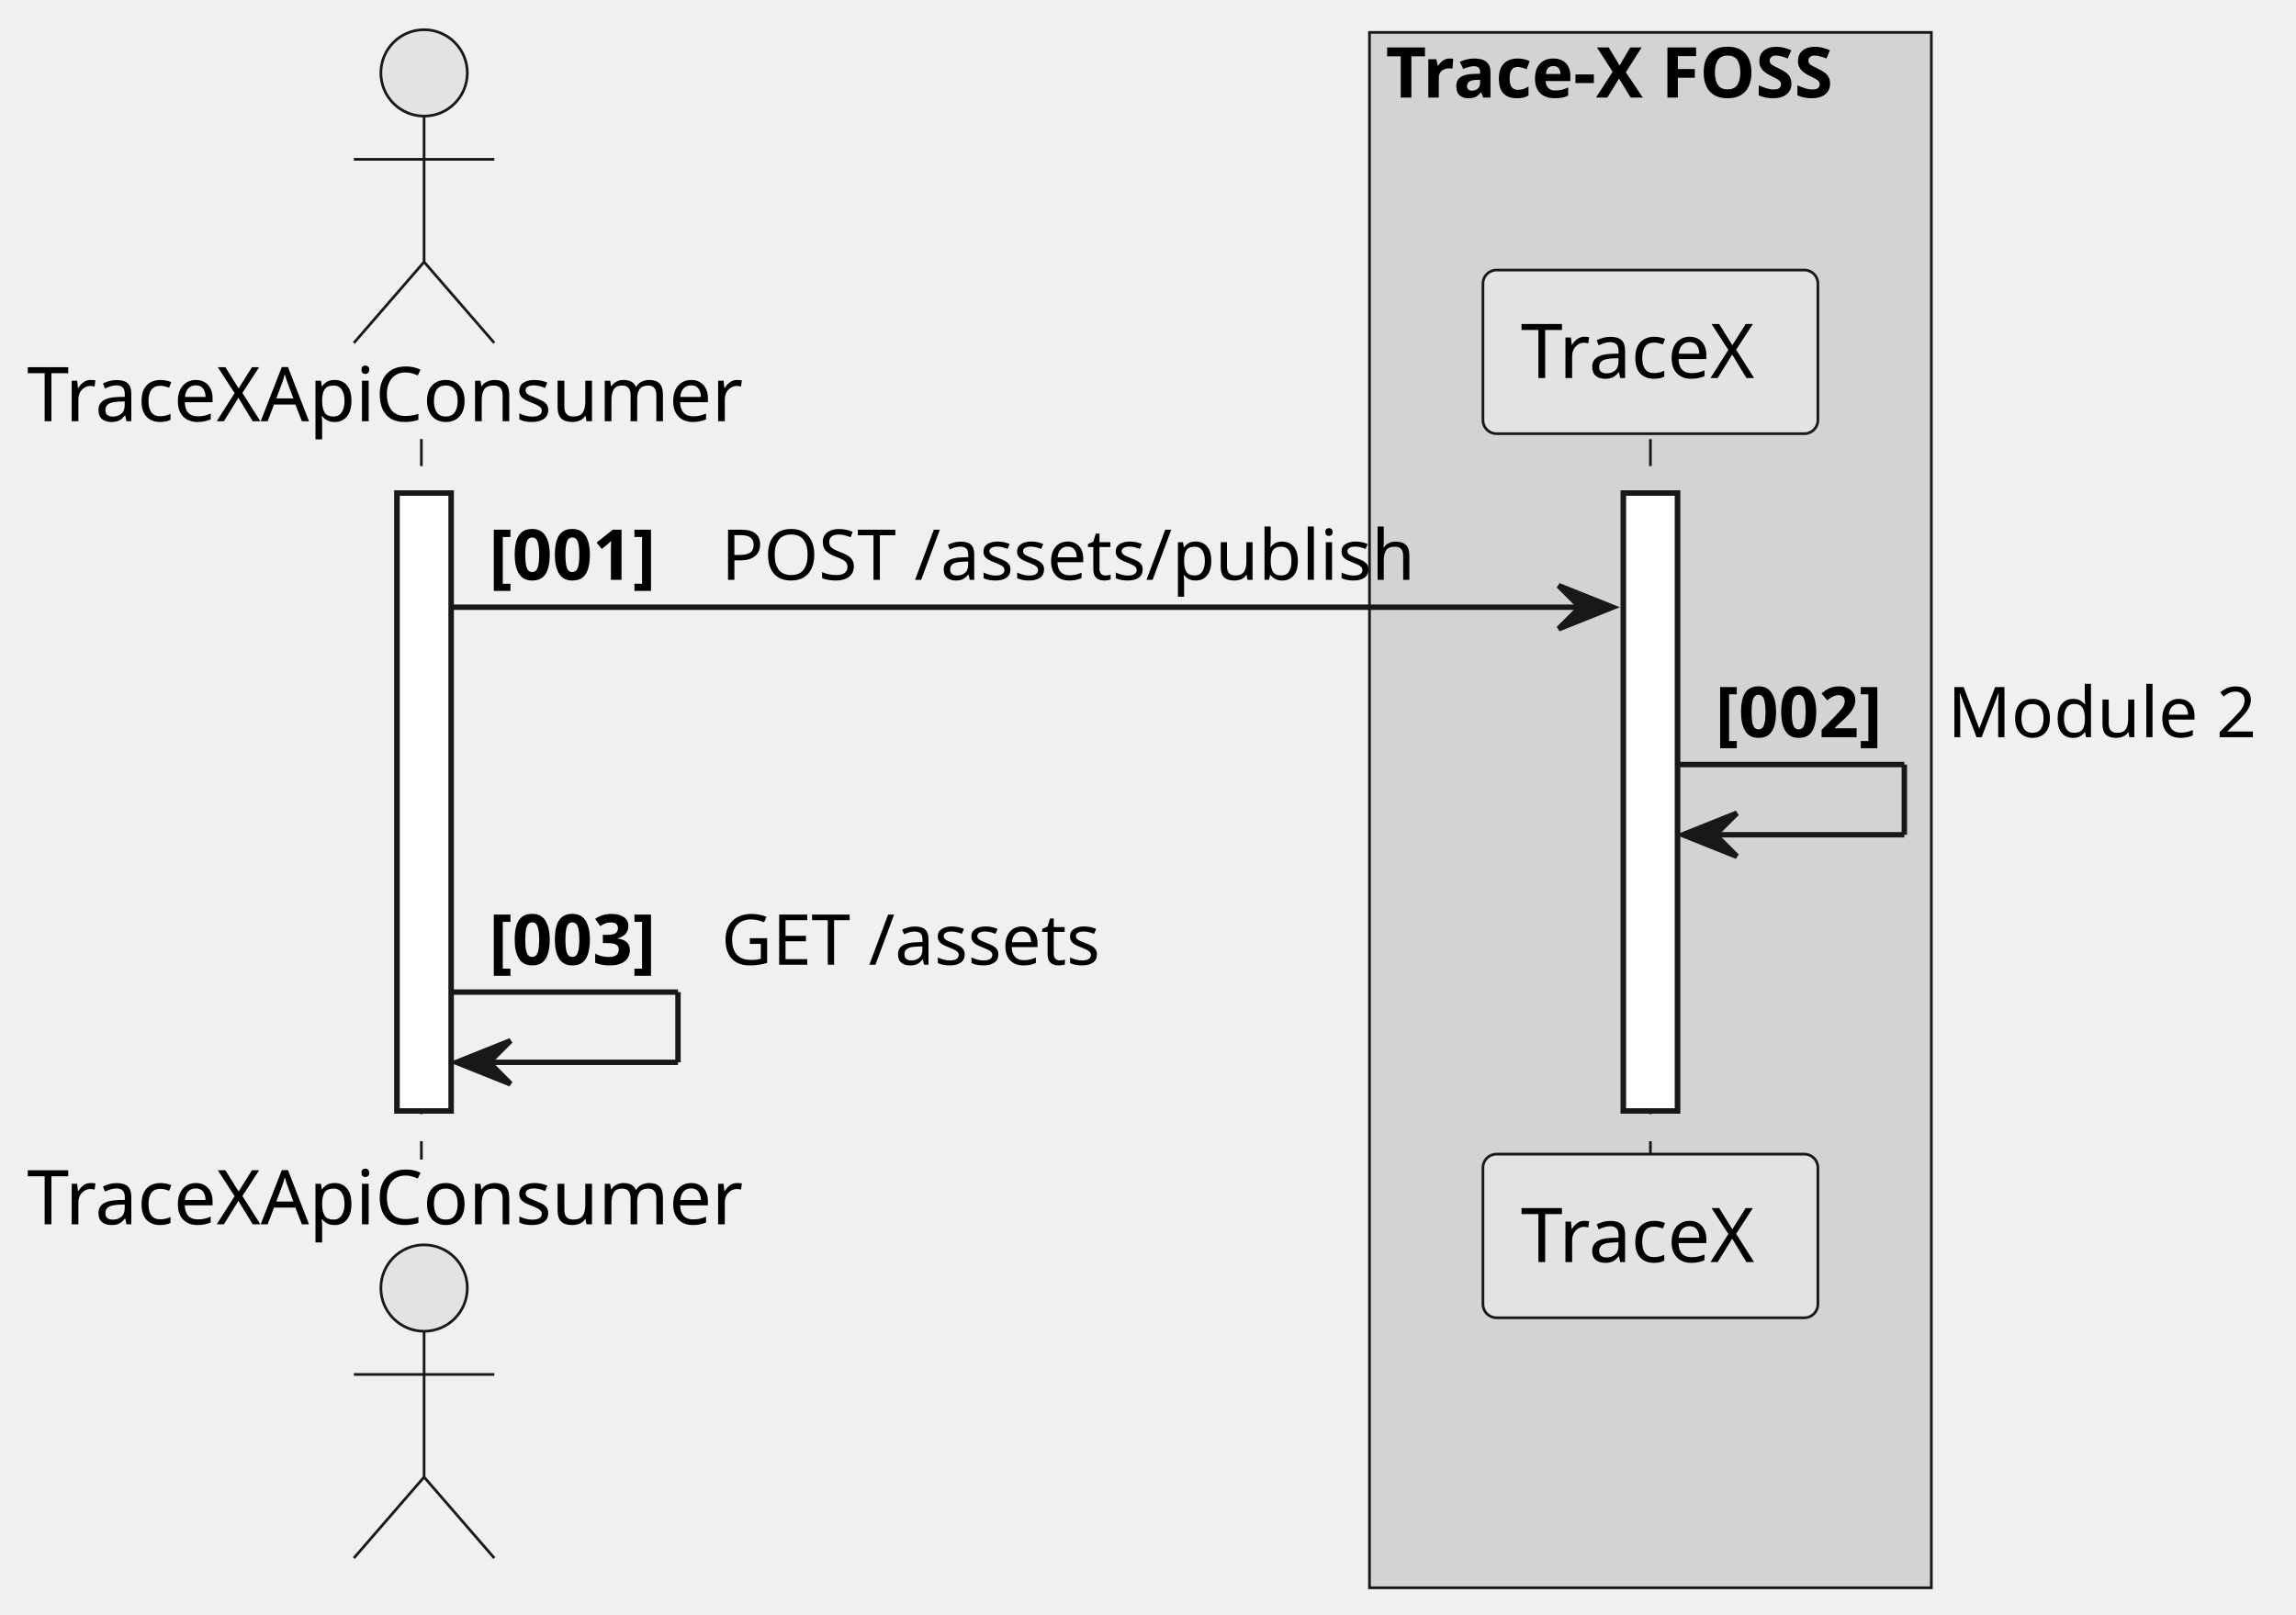
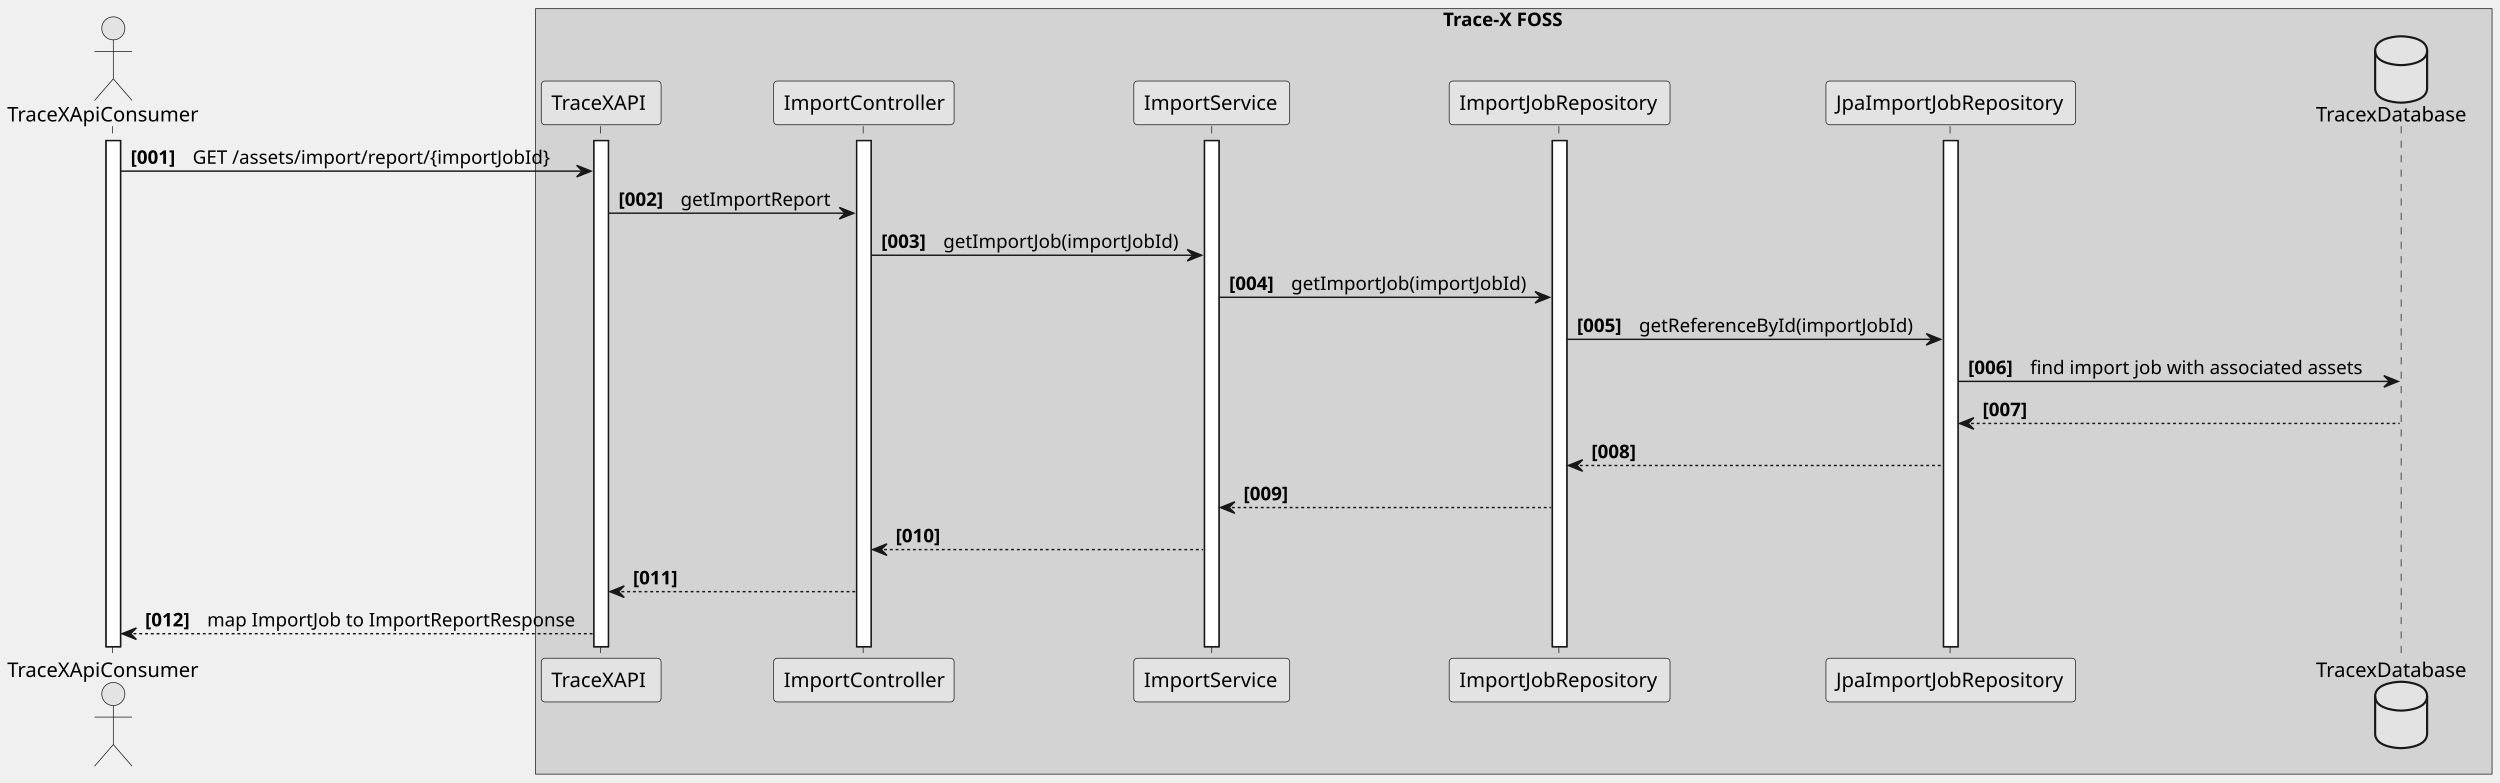
- <svg xmlns="http://www.w3.org/2000/svg" contentStyleType="text/css" height="299px" preserveAspectRatio="none" style="width:425px;height:299px;background:#FFFFFF;" version="1.1" viewBox="0 0 425 299" width="425px" zoomAndPan="magnify">
+ <svg xmlns="http://www.w3.org/2000/svg" contentStyleType="text/css" height="542px" preserveAspectRatio="none" style="width:1732px;height:542px;background:#FFFFFF;" version="1.1" viewBox="0 0 1732 542" width="1732px" zoomAndPan="magnify">
  <defs />
  <g>
-     <rect fill="#D3D3D3" height="287.992" style="stroke:#181818;stroke-width:0.5;" width="104" x="253.5" y="6" />
-     <text fill="#000000" font-family="sans-serif" font-size="13" font-weight="bold" lengthAdjust="spacing" textLength="98" x="256.5" y="18.067">Trace-X FOSS</text>
-     <rect fill="#FFFFFF" height="114.398" style="stroke:#181818;stroke-width:1.0;" width="10" x="73.5" y="91.297" />
-     <rect fill="#FFFFFF" height="114.398" style="stroke:#181818;stroke-width:1.0;" width="10" x="300.5" y="91.297" />
-     <line style="stroke:#181818;stroke-width:0.5;stroke-dasharray:5.0,5.0;" x1="78" x2="78" y1="81.297" y2="214.695" />
-     <line style="stroke:#181818;stroke-width:0.5;stroke-dasharray:5.0,5.0;" x1="305.5" x2="305.5" y1="81.297" y2="214.695" />
-     <text fill="#000000" font-family="sans-serif" font-size="14" lengthAdjust="spacing" textLength="141" x="5" y="77.995">TraceXApiConsumer</text>
-     <ellipse cx="78.5" cy="13.5" fill="#E3E3E3" rx="8" ry="8" style="stroke:#181818;stroke-width:0.5;" />
-     <path d="M78.5,21.5 L78.5,48.5 M65.5,29.5 L91.5,29.5 M78.5,48.5 L65.5,63.5 M78.5,48.5 L91.5,63.5 " fill="none" style="stroke:#181818;stroke-width:0.5;" />
-     <text fill="#000000" font-family="sans-serif" font-size="14" lengthAdjust="spacing" textLength="141" x="5" y="226.69">TraceXApiConsumer</text>
-     <ellipse cx="78.5" cy="238.492" fill="#E3E3E3" rx="8" ry="8" style="stroke:#181818;stroke-width:0.5;" />
-     <path d="M78.5,246.492 L78.5,273.492 M65.5,254.492 L91.5,254.492 M78.5,273.492 L65.5,288.492 M78.5,273.492 L91.5,288.492 " fill="none" style="stroke:#181818;stroke-width:0.5;" />
-     <rect fill="#E3E3E3" height="30.297" rx="2.5" ry="2.5" style="stroke:#181818;stroke-width:0.5;" width="62" x="274.5" y="50" />
-     <text fill="#000000" font-family="sans-serif" font-size="14" lengthAdjust="spacing" textLength="48" x="281.5" y="69.995">TraceX</text>
-     <rect fill="#E3E3E3" height="30.297" rx="2.5" ry="2.5" style="stroke:#181818;stroke-width:0.5;" width="62" x="274.5" y="213.695" />
-     <text fill="#000000" font-family="sans-serif" font-size="14" lengthAdjust="spacing" textLength="48" x="281.5" y="233.69">TraceX</text>
-     <rect fill="#FFFFFF" height="114.398" style="stroke:#181818;stroke-width:1.0;" width="10" x="73.5" y="91.297" />
-     <rect fill="#FFFFFF" height="114.398" style="stroke:#181818;stroke-width:1.0;" width="10" x="300.5" y="91.297" />
-     <polygon fill="#181818" points="288.5,108.43,298.5,112.43,288.5,116.43,292.5,112.43" style="stroke:#181818;stroke-width:1.0;" />
-     <line style="stroke:#181818;stroke-width:1.0;" x1="83.5" x2="294.5" y1="112.43" y2="112.43" />
-     <text fill="#000000" font-family="sans-serif" font-size="13" font-weight="bold" lengthAdjust="spacing" textLength="39" x="90.5" y="107.364">[001]</text>
-     <text fill="#000000" font-family="sans-serif" font-size="13" lengthAdjust="spacing" textLength="133" x="133.5" y="107.364">POST /assets/publish</text>
-     <line style="stroke:#181818;stroke-width:1.0;" x1="310.5" x2="352.5" y1="141.562" y2="141.562" />
-     <line style="stroke:#181818;stroke-width:1.0;" x1="352.5" x2="352.5" y1="141.562" y2="154.562" />
-     <line style="stroke:#181818;stroke-width:1.0;" x1="311.5" x2="352.5" y1="154.562" y2="154.562" />
-     <polygon fill="#181818" points="321.5,150.562,311.5,154.562,321.5,158.562,317.5,154.562" style="stroke:#181818;stroke-width:1.0;" />
-     <text fill="#000000" font-family="sans-serif" font-size="13" font-weight="bold" lengthAdjust="spacing" textLength="39" x="317.5" y="136.497">[002]</text>
-     <text fill="#000000" font-family="sans-serif" font-size="13" lengthAdjust="spacing" textLength="58" x="360.5" y="136.497">Module 2</text>
-     <line style="stroke:#181818;stroke-width:1.0;" x1="83.5" x2="125.5" y1="183.695" y2="183.695" />
-     <line style="stroke:#181818;stroke-width:1.0;" x1="125.5" x2="125.5" y1="183.695" y2="196.695" />
-     <line style="stroke:#181818;stroke-width:1.0;" x1="84.5" x2="125.5" y1="196.695" y2="196.695" />
-     <polygon fill="#181818" points="94.5,192.695,84.5,196.695,94.5,200.695,90.5,196.695" style="stroke:#181818;stroke-width:1.0;" />
-     <text fill="#000000" font-family="sans-serif" font-size="13" font-weight="bold" lengthAdjust="spacing" textLength="39" x="90.5" y="178.629">[003]</text>
-     <text fill="#000000" font-family="sans-serif" font-size="13" lengthAdjust="spacing" textLength="75" x="133.5" y="178.629">GET /assets</text>
+     <rect fill="#D3D3D3" height="530.32" style="stroke:#181818;stroke-width:0.5;" width="1355.5" x="371" y="6" />
+     <text fill="#000000" font-family="sans-serif" font-size="13" font-weight="bold" lengthAdjust="spacing" textLength="98" x="999.75" y="18.067">Trace-X FOSS</text>
+     <rect fill="#FFFFFF" height="350.594" style="stroke:#181818;stroke-width:1.0;" width="10" x="73.5" y="97.43" />
+     <rect fill="#FFFFFF" height="350.594" style="stroke:#181818;stroke-width:1.0;" width="10" x="411.5" y="97.43" />
+     <rect fill="#FFFFFF" height="350.594" style="stroke:#181818;stroke-width:1.0;" width="10" x="593.5" y="97.43" />
+     <rect fill="#FFFFFF" height="350.594" style="stroke:#181818;stroke-width:1.0;" width="10" x="834.5" y="97.43" />
+     <rect fill="#FFFFFF" height="350.594" style="stroke:#181818;stroke-width:1.0;" width="10" x="1075.5" y="97.43" />
+     <rect fill="#FFFFFF" height="350.594" style="stroke:#181818;stroke-width:1.0;" width="10" x="1346.5" y="97.43" />
+     <line style="stroke:#181818;stroke-width:0.5;stroke-dasharray:5.0,5.0;" x1="78" x2="78" y1="87.43" y2="457.023" />
+     <line style="stroke:#181818;stroke-width:0.5;stroke-dasharray:5.0,5.0;" x1="416" x2="416" y1="87.43" y2="457.023" />
+     <line style="stroke:#181818;stroke-width:0.5;stroke-dasharray:5.0,5.0;" x1="598" x2="598" y1="87.43" y2="457.023" />
+     <line style="stroke:#181818;stroke-width:0.5;stroke-dasharray:5.0,5.0;" x1="839.5" x2="839.5" y1="87.43" y2="457.023" />
+     <line style="stroke:#181818;stroke-width:0.5;stroke-dasharray:5.0,5.0;" x1="1080" x2="1080" y1="87.43" y2="457.023" />
+     <line style="stroke:#181818;stroke-width:0.5;stroke-dasharray:5.0,5.0;" x1="1351" x2="1351" y1="87.43" y2="457.023" />
+     <line style="stroke:#181818;stroke-width:0.5;stroke-dasharray:5.0,5.0;" x1="1663.5" x2="1663.5" y1="87.43" y2="457.023" />
+     <text fill="#000000" font-family="sans-serif" font-size="14" lengthAdjust="spacing" textLength="141" x="5" y="84.128">TraceXApiConsumer</text>
+     <ellipse cx="78.5" cy="19.633" fill="#E3E3E3" rx="8" ry="8" style="stroke:#181818;stroke-width:0.5;" />
+     <path d="M78.5,27.633 L78.5,54.633 M65.5,35.633 L91.5,35.633 M78.5,54.633 L65.5,69.633 M78.5,54.633 L91.5,69.633 " fill="none" style="stroke:#181818;stroke-width:0.5;" />
+     <text fill="#000000" font-family="sans-serif" font-size="14" lengthAdjust="spacing" textLength="141" x="5" y="469.019">TraceXApiConsumer</text>
+     <ellipse cx="78.5" cy="480.82" fill="#E3E3E3" rx="8" ry="8" style="stroke:#181818;stroke-width:0.5;" />
+     <path d="M78.5,488.82 L78.5,515.82 M65.5,496.82 L91.5,496.82 M78.5,515.82 L65.5,530.82 M78.5,515.82 L91.5,530.82 " fill="none" style="stroke:#181818;stroke-width:0.5;" />
+     <rect fill="#E3E3E3" height="30.297" rx="2.5" ry="2.5" style="stroke:#181818;stroke-width:0.5;" width="83" x="375" y="56.133" />
+     <text fill="#000000" font-family="sans-serif" font-size="14" lengthAdjust="spacing" textLength="69" x="382" y="76.128">TraceXAPI</text>
+     <rect fill="#E3E3E3" height="30.297" rx="2.5" ry="2.5" style="stroke:#181818;stroke-width:0.5;" width="83" x="375" y="456.023" />
+     <text fill="#000000" font-family="sans-serif" font-size="14" lengthAdjust="spacing" textLength="69" x="382" y="476.019">TraceXAPI</text>
+     <rect fill="#E3E3E3" height="30.297" rx="2.5" ry="2.5" style="stroke:#181818;stroke-width:0.5;" width="125" x="536" y="56.133" />
+     <text fill="#000000" font-family="sans-serif" font-size="14" lengthAdjust="spacing" textLength="111" x="543" y="76.128">ImportController</text>
+     <rect fill="#E3E3E3" height="30.297" rx="2.5" ry="2.5" style="stroke:#181818;stroke-width:0.5;" width="125" x="536" y="456.023" />
+     <text fill="#000000" font-family="sans-serif" font-size="14" lengthAdjust="spacing" textLength="111" x="543" y="476.019">ImportController</text>
+     <rect fill="#E3E3E3" height="30.297" rx="2.5" ry="2.5" style="stroke:#181818;stroke-width:0.5;" width="108" x="785.5" y="56.133" />
+     <text fill="#000000" font-family="sans-serif" font-size="14" lengthAdjust="spacing" textLength="94" x="792.5" y="76.128">ImportService</text>
+     <rect fill="#E3E3E3" height="30.297" rx="2.5" ry="2.5" style="stroke:#181818;stroke-width:0.5;" width="108" x="785.5" y="456.023" />
+     <text fill="#000000" font-family="sans-serif" font-size="14" lengthAdjust="spacing" textLength="94" x="792.5" y="476.019">ImportService</text>
+     <rect fill="#E3E3E3" height="30.297" rx="2.5" ry="2.5" style="stroke:#181818;stroke-width:0.5;" width="153" x="1004" y="56.133" />
+     <text fill="#000000" font-family="sans-serif" font-size="14" lengthAdjust="spacing" textLength="139" x="1011" y="76.128">ImportJobRepository</text>
+     <rect fill="#E3E3E3" height="30.297" rx="2.5" ry="2.5" style="stroke:#181818;stroke-width:0.5;" width="153" x="1004" y="456.023" />
+     <text fill="#000000" font-family="sans-serif" font-size="14" lengthAdjust="spacing" textLength="139" x="1011" y="476.019">ImportJobRepository</text>
+     <rect fill="#E3E3E3" height="30.297" rx="2.5" ry="2.5" style="stroke:#181818;stroke-width:0.5;" width="173" x="1265" y="56.133" />
+     <text fill="#000000" font-family="sans-serif" font-size="14" lengthAdjust="spacing" textLength="159" x="1272" y="76.128">JpaImportJobRepository</text>
+     <rect fill="#E3E3E3" height="30.297" rx="2.5" ry="2.5" style="stroke:#181818;stroke-width:0.5;" width="173" x="1265" y="456.023" />
+     <text fill="#000000" font-family="sans-serif" font-size="14" lengthAdjust="spacing" textLength="159" x="1272" y="476.019">JpaImportJobRepository</text>
+     <text fill="#000000" font-family="sans-serif" font-size="14" lengthAdjust="spacing" textLength="112" x="1604.5" y="84.128">TracexDatabase</text>
+     <path d="M1645.5,35.133 C1645.5,25.133 1663.5,25.133 1663.5,25.133 C1663.5,25.133 1681.5,25.133 1681.5,35.133 L1681.5,61.133 C1681.5,71.133 1663.5,71.133 1663.5,71.133 C1663.5,71.133 1645.5,71.133 1645.5,61.133 L1645.5,35.133 " fill="#E3E3E3" style="stroke:#181818;stroke-width:1.5;" />
+     <path d="M1645.5,35.133 C1645.5,45.133 1663.5,45.133 1663.5,45.133 C1663.5,45.133 1681.5,45.133 1681.5,35.133 " fill="none" style="stroke:#181818;stroke-width:1.5;" />
+     <text fill="#000000" font-family="sans-serif" font-size="14" lengthAdjust="spacing" textLength="112" x="1604.5" y="469.019">TracexDatabase</text>
+     <path d="M1645.5,482.32 C1645.5,472.32 1663.5,472.32 1663.5,472.32 C1663.5,472.32 1681.5,472.32 1681.5,482.32 L1681.5,508.32 C1681.5,518.32 1663.5,518.32 1663.5,518.32 C1663.5,518.32 1645.5,518.32 1645.5,508.32 L1645.5,482.32 " fill="#E3E3E3" style="stroke:#181818;stroke-width:1.5;" />
+     <path d="M1645.5,482.32 C1645.5,492.32 1663.5,492.32 1663.5,492.32 C1663.5,492.32 1681.5,492.32 1681.5,482.32 " fill="none" style="stroke:#181818;stroke-width:1.5;" />
+     <rect fill="#FFFFFF" height="350.594" style="stroke:#181818;stroke-width:1.0;" width="10" x="73.5" y="97.43" />
+     <rect fill="#FFFFFF" height="350.594" style="stroke:#181818;stroke-width:1.0;" width="10" x="411.5" y="97.43" />
+     <rect fill="#FFFFFF" height="350.594" style="stroke:#181818;stroke-width:1.0;" width="10" x="593.5" y="97.43" />
+     <rect fill="#FFFFFF" height="350.594" style="stroke:#181818;stroke-width:1.0;" width="10" x="834.5" y="97.43" />
+     <rect fill="#FFFFFF" height="350.594" style="stroke:#181818;stroke-width:1.0;" width="10" x="1075.5" y="97.43" />
+     <rect fill="#FFFFFF" height="350.594" style="stroke:#181818;stroke-width:1.0;" width="10" x="1346.5" y="97.43" />
+     <polygon fill="#181818" points="399.5,114.562,409.5,118.562,399.5,122.562,403.5,118.562" style="stroke:#181818;stroke-width:1.0;" />
+     <line style="stroke:#181818;stroke-width:1.0;" x1="83.5" x2="405.5" y1="118.562" y2="118.562" />
+     <text fill="#000000" font-family="sans-serif" font-size="13" font-weight="bold" lengthAdjust="spacing" textLength="39" x="90.5" y="113.497">[001]</text>
+     <text fill="#000000" font-family="sans-serif" font-size="13" lengthAdjust="spacing" textLength="256" x="133.5" y="113.497">GET /assets/import/report/{importJobId}</text>
+     <polygon fill="#181818" points="581.5,143.695,591.5,147.695,581.5,151.695,585.5,147.695" style="stroke:#181818;stroke-width:1.0;" />
+     <line style="stroke:#181818;stroke-width:1.0;" x1="421.5" x2="587.5" y1="147.695" y2="147.695" />
+     <text fill="#000000" font-family="sans-serif" font-size="13" font-weight="bold" lengthAdjust="spacing" textLength="39" x="428.5" y="142.629">[002]</text>
+     <text fill="#000000" font-family="sans-serif" font-size="13" lengthAdjust="spacing" textLength="105" x="471.5" y="142.629">getImportReport</text>
+     <polygon fill="#181818" points="822.5,172.828,832.5,176.828,822.5,180.828,826.5,176.828" style="stroke:#181818;stroke-width:1.0;" />
+     <line style="stroke:#181818;stroke-width:1.0;" x1="603.5" x2="828.5" y1="176.828" y2="176.828" />
+     <text fill="#000000" font-family="sans-serif" font-size="13" font-weight="bold" lengthAdjust="spacing" textLength="39" x="610.5" y="171.762">[003]</text>
+     <text fill="#000000" font-family="sans-serif" font-size="13" lengthAdjust="spacing" textLength="164" x="653.5" y="171.762">getImportJob(importJobId)</text>
+     <polygon fill="#181818" points="1063.5,201.961,1073.5,205.961,1063.5,209.961,1067.5,205.961" style="stroke:#181818;stroke-width:1.0;" />
+     <line style="stroke:#181818;stroke-width:1.0;" x1="844.5" x2="1069.5" y1="205.961" y2="205.961" />
+     <text fill="#000000" font-family="sans-serif" font-size="13" font-weight="bold" lengthAdjust="spacing" textLength="39" x="851.5" y="200.895">[004]</text>
+     <text fill="#000000" font-family="sans-serif" font-size="13" lengthAdjust="spacing" textLength="164" x="894.5" y="200.895">getImportJob(importJobId)</text>
+     <polygon fill="#181818" points="1334.5,231.094,1344.5,235.094,1334.5,239.094,1338.5,235.094" style="stroke:#181818;stroke-width:1.0;" />
+     <line style="stroke:#181818;stroke-width:1.0;" x1="1085.5" x2="1340.5" y1="235.094" y2="235.094" />
+     <text fill="#000000" font-family="sans-serif" font-size="13" font-weight="bold" lengthAdjust="spacing" textLength="39" x="1092.5" y="230.028">[005]</text>
+     <text fill="#000000" font-family="sans-serif" font-size="13" lengthAdjust="spacing" textLength="194" x="1135.5" y="230.028">getReferenceById(importJobId)</text>
+     <polygon fill="#181818" points="1651.5,260.227,1661.5,264.227,1651.5,268.227,1655.5,264.227" style="stroke:#181818;stroke-width:1.0;" />
+     <line style="stroke:#181818;stroke-width:1.0;" x1="1356.5" x2="1657.5" y1="264.227" y2="264.227" />
+     <text fill="#000000" font-family="sans-serif" font-size="13" font-weight="bold" lengthAdjust="spacing" textLength="39" x="1363.5" y="259.161">[006]</text>
+     <text fill="#000000" font-family="sans-serif" font-size="13" lengthAdjust="spacing" textLength="240" x="1406.5" y="259.161">find import job with associated assets</text>
+     <polygon fill="#181818" points="1367.5,289.359,1357.5,293.359,1367.5,297.359,1363.5,293.359" style="stroke:#181818;stroke-width:1.0;" />
+     <line style="stroke:#181818;stroke-width:1.0;stroke-dasharray:2.0,2.0;" x1="1361.5" x2="1662.5" y1="293.359" y2="293.359" />
+     <text fill="#000000" font-family="sans-serif" font-size="13" font-weight="bold" lengthAdjust="spacing" textLength="39" x="1373.5" y="288.293">[007]</text>
+     <text fill="#000000" font-family="sans-serif" font-size="13" lengthAdjust="spacing" textLength="4" x="1416.5" y="288.293"> </text>
+     <polygon fill="#181818" points="1096.5,318.492,1086.5,322.492,1096.5,326.492,1092.5,322.492" style="stroke:#181818;stroke-width:1.0;" />
+     <line style="stroke:#181818;stroke-width:1.0;stroke-dasharray:2.0,2.0;" x1="1090.5" x2="1345.5" y1="322.492" y2="322.492" />
+     <text fill="#000000" font-family="sans-serif" font-size="13" font-weight="bold" lengthAdjust="spacing" textLength="39" x="1102.5" y="317.426">[008]</text>
+     <text fill="#000000" font-family="sans-serif" font-size="13" lengthAdjust="spacing" textLength="4" x="1145.5" y="317.426"> </text>
+     <polygon fill="#181818" points="855.5,347.625,845.5,351.625,855.5,355.625,851.5,351.625" style="stroke:#181818;stroke-width:1.0;" />
+     <line style="stroke:#181818;stroke-width:1.0;stroke-dasharray:2.0,2.0;" x1="849.5" x2="1074.5" y1="351.625" y2="351.625" />
+     <text fill="#000000" font-family="sans-serif" font-size="13" font-weight="bold" lengthAdjust="spacing" textLength="39" x="861.5" y="346.559">[009]</text>
+     <text fill="#000000" font-family="sans-serif" font-size="13" lengthAdjust="spacing" textLength="4" x="904.5" y="346.559"> </text>
+     <polygon fill="#181818" points="614.5,376.758,604.5,380.758,614.5,384.758,610.5,380.758" style="stroke:#181818;stroke-width:1.0;" />
+     <line style="stroke:#181818;stroke-width:1.0;stroke-dasharray:2.0,2.0;" x1="608.5" x2="833.5" y1="380.758" y2="380.758" />
+     <text fill="#000000" font-family="sans-serif" font-size="13" font-weight="bold" lengthAdjust="spacing" textLength="39" x="620.5" y="375.692">[010]</text>
+     <text fill="#000000" font-family="sans-serif" font-size="13" lengthAdjust="spacing" textLength="4" x="663.5" y="375.692"> </text>
+     <polygon fill="#181818" points="432.5,405.891,422.5,409.891,432.5,413.891,428.5,409.891" style="stroke:#181818;stroke-width:1.0;" />
+     <line style="stroke:#181818;stroke-width:1.0;stroke-dasharray:2.0,2.0;" x1="426.5" x2="592.5" y1="409.891" y2="409.891" />
+     <text fill="#000000" font-family="sans-serif" font-size="13" font-weight="bold" lengthAdjust="spacing" textLength="39" x="438.5" y="404.825">[011]</text>
+     <text fill="#000000" font-family="sans-serif" font-size="13" lengthAdjust="spacing" textLength="4" x="481.5" y="404.825"> </text>
+     <polygon fill="#181818" points="94.5,435.023,84.5,439.023,94.5,443.023,90.5,439.023" style="stroke:#181818;stroke-width:1.0;" />
+     <line style="stroke:#181818;stroke-width:1.0;stroke-dasharray:2.0,2.0;" x1="88.5" x2="410.5" y1="439.023" y2="439.023" />
+     <text fill="#000000" font-family="sans-serif" font-size="13" font-weight="bold" lengthAdjust="spacing" textLength="39" x="100.5" y="433.957">[012]</text>
+     <text fill="#000000" font-family="sans-serif" font-size="13" lengthAdjust="spacing" textLength="261" x="143.5" y="433.957">map ImportJob to ImportReportResponse</text>
  </g>
</svg>
